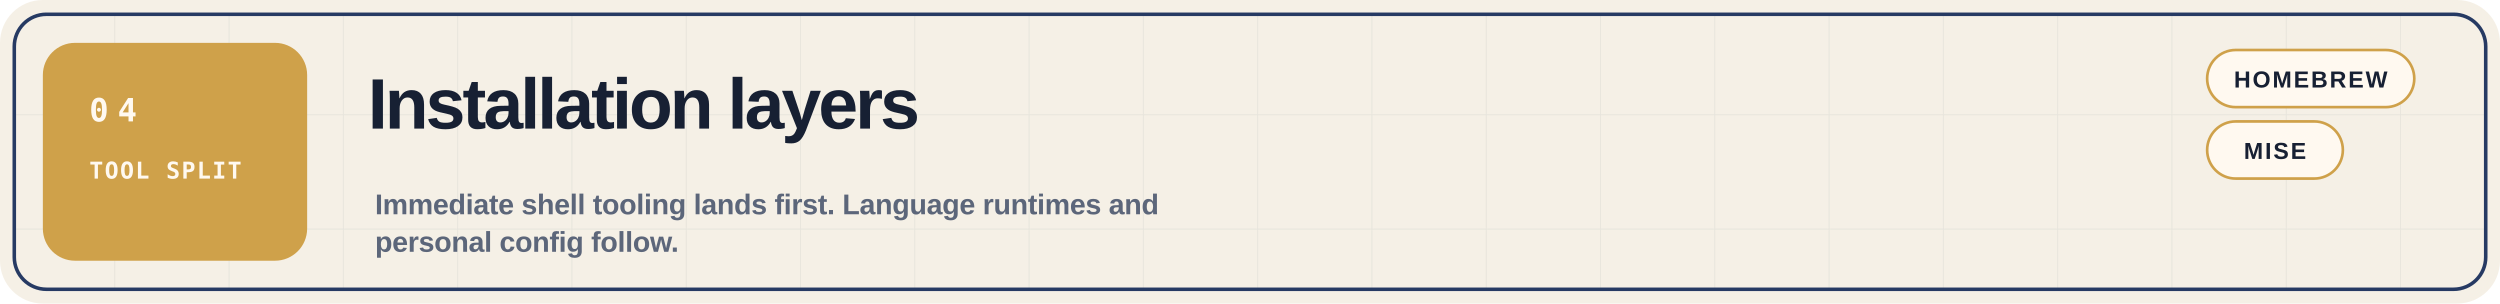
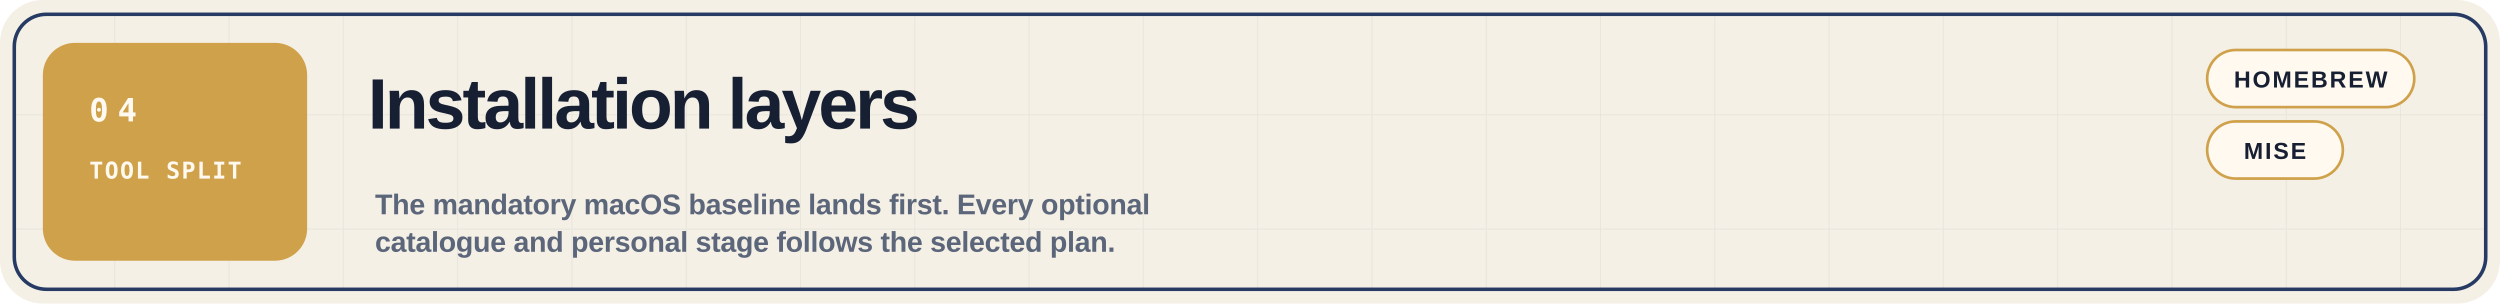
<svg xmlns="http://www.w3.org/2000/svg" width="1400" height="170" viewBox="0 0 1400 170" fill="none" role="img" aria-label="Installation layers">
  <defs>
    <pattern id="grid-root-installation-layers-svg" width="64" height="64" patternUnits="userSpaceOnUse">
      <path d="M 64 0 L 0 0 0 64" fill="none" stroke="#263A63" stroke-opacity="0.07" stroke-width="1" />
    </pattern>
  </defs>
  <rect width="1400" height="170" rx="24" fill="#F5F0E6" />
  <rect x="8" y="8" width="1384" height="154" rx="18" fill="url(#grid-root-installation-layers-svg)" stroke="#263A63" stroke-width="2" />
  <rect x="24" y="24" width="148" height="122" rx="18" fill="#CFA14A" />
  <text x="50" y="68" fill="#FFF9F0" font-size="18" font-weight="700" letter-spacing="0.28em" font-family="IBM Plex Mono, SFMono-Regular, Menlo, Consolas, monospace">04</text>
  <text x="50" y="100" fill="#FFF9F0" font-size="13" font-weight="700" letter-spacing="0.06em" font-family="IBM Plex Mono, SFMono-Regular, Menlo, Consolas, monospace">TOOL SPLIT</text>
  <text x="206" y="72" fill="#172033" font-size="40" font-weight="760" letter-spacing="-0.04em" font-family="IBM Plex Sans, Avenir Next, Segoe UI, Helvetica Neue, Arial, sans-serif">Installation layers</text>
-   <text x="210" y="120" fill="#5C667A" font-size="16" font-weight="600" letter-spacing="-0.01em" font-family="IBM Plex Sans, Avenir Next, Segoe UI, Helvetica Neue, Arial, sans-serif">Immediate shell tooling lands first. Language runtimes and</text>
-   <text x="210" y="141" fill="#5C667A" font-size="16" font-weight="600" letter-spacing="-0.01em" font-family="IBM Plex Sans, Avenir Next, Segoe UI, Helvetica Neue, Arial, sans-serif">personal config follow.</text>
+   <text x="210" y="120" fill="#5C667A" font-size="16" font-weight="600" letter-spacing="-0.01em" font-family="IBM Plex Sans, Avenir Next, Segoe UI, Helvetica Neue, Arial, sans-serif">The mandatory macOS baseline lands first. Every optional</text>
+   <text x="210" y="141" fill="#5C667A" font-size="16" font-weight="600" letter-spacing="-0.01em" font-family="IBM Plex Sans, Avenir Next, Segoe UI, Helvetica Neue, Arial, sans-serif">catalogue and personal stage follows the selected plan.</text>
  <g transform="translate(1236,28)">
    <rect width="116" height="32" rx="16" fill="#FFF9F0" stroke="#CFA14A" stroke-width="1.5" />
    <text x="58.0" y="21" text-anchor="middle" fill="#172033" font-size="13" font-weight="700" letter-spacing="0.08em" font-family="IBM Plex Sans, Avenir Next, Segoe UI, Helvetica Neue, Arial, sans-serif">HOMEBREW</text>
  </g>
  <g transform="translate(1236,68)">
    <rect width="76" height="32" rx="16" fill="#FFF9F0" stroke="#CFA14A" stroke-width="1.5" />
    <text x="38.0" y="21" text-anchor="middle" fill="#172033" font-size="13" font-weight="700" letter-spacing="0.08em" font-family="IBM Plex Sans, Avenir Next, Segoe UI, Helvetica Neue, Arial, sans-serif">MISE</text>
  </g>
</svg>
